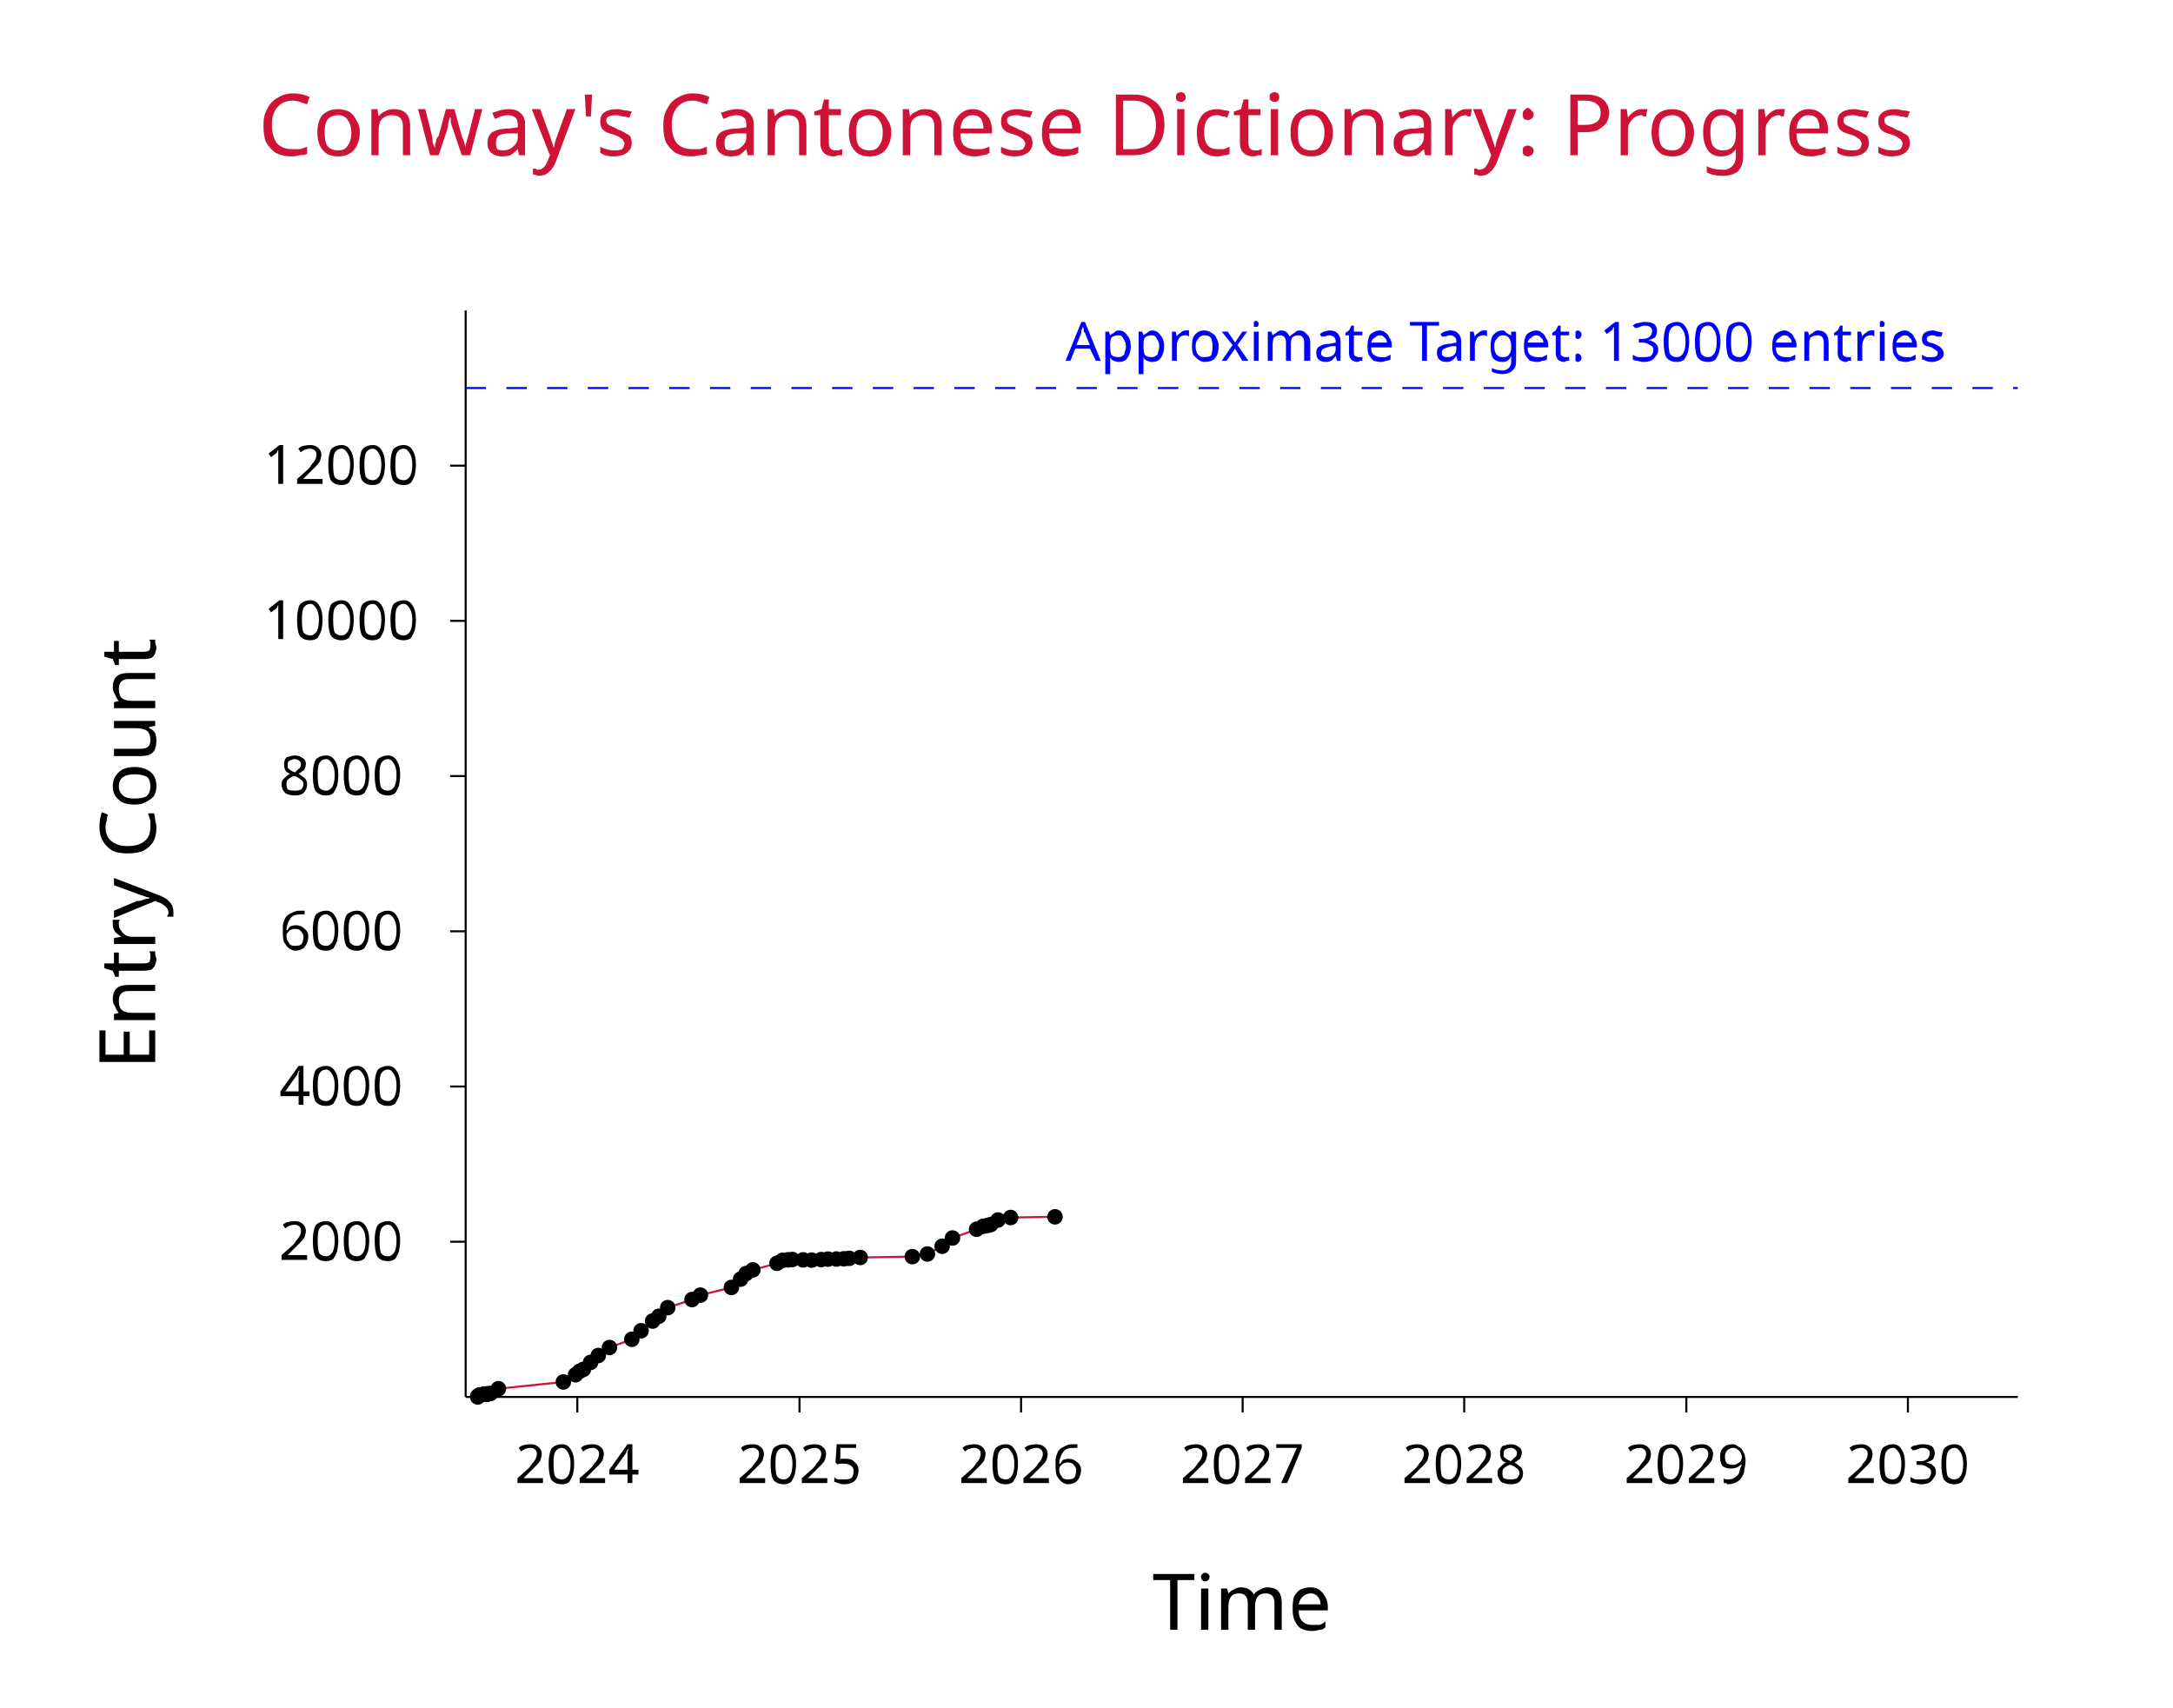
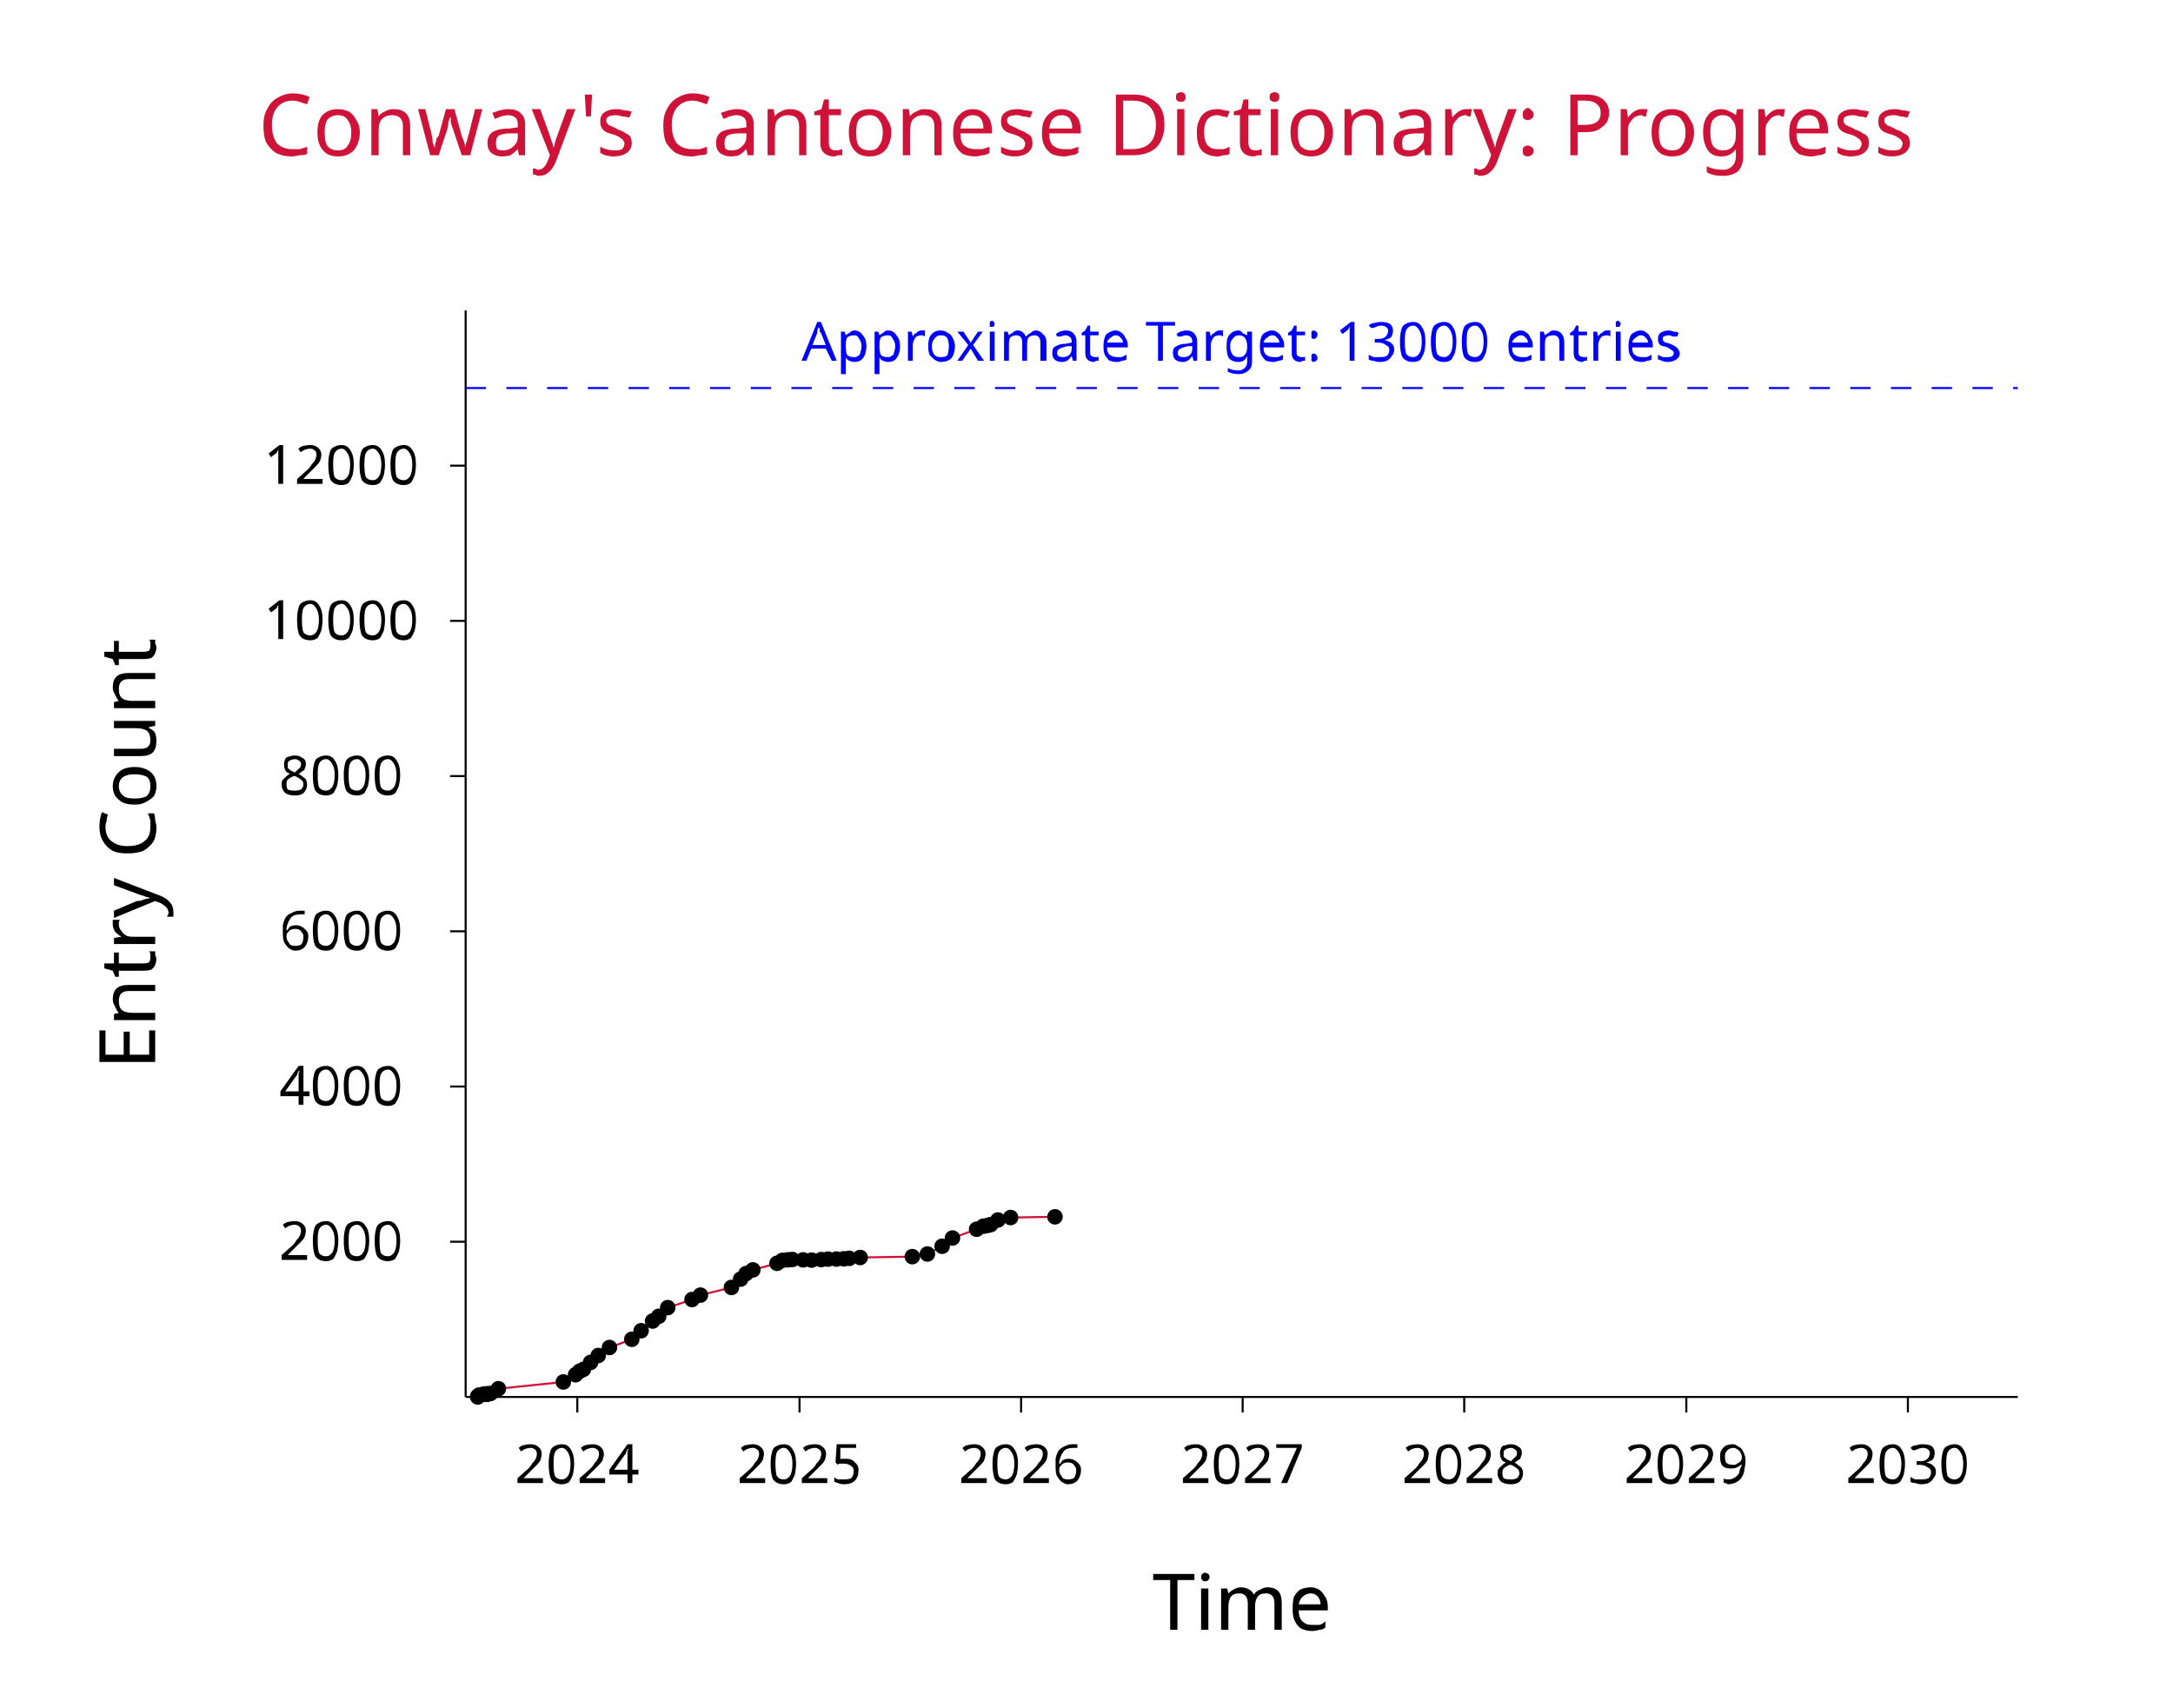
<svg xmlns="http://www.w3.org/2000/svg" viewBox="-6 -4 28 22" width="960px">
  <style>
circle:hover {fill: #cf1338}
circle {fill: black}
line, polyline {stroke: black; stroke-width: 0.104%}polyline {stroke: #cf1338}line.target {stroke: blue; stroke-dasharray: 1.042%}
polyline {fill: none}text {font-family: sans-serif; font-size: 1px; text-anchor: middle}
text.target {fill: blue; font-size: 0.7px}
text.tick {font-size: 0.7px}
text.title {fill: #cf1338; font-size: 1.1px}
</style>
  <text class="title" x="8" y="-2">Conway's Cantonese Dictionary: Progress</text>
  <line x1="0" y1="14" x2="20" y2="14" />
  <text x="10" y="14" dy="3em">Time</text>
  <line x1="1.439" y1="14" x2="1.439" y2="14.2" />
  <text class="tick" x="1.439" y="14.2" dy="1.3em">2024</text>
  <line x1="4.302" y1="14" x2="4.302" y2="14.2" />
  <text class="tick" x="4.302" y="14.2" dy="1.3em">2025</text>
  <line x1="7.157" y1="14" x2="7.157" y2="14.2" />
  <text class="tick" x="7.157" y="14.2" dy="1.3em">2026</text>
  <line x1="10.012" y1="14" x2="10.012" y2="14.2" />
  <text class="tick" x="10.012" y="14.2" dy="1.3em">2027</text>
  <line x1="12.867" y1="14" x2="12.867" y2="14.2" />
  <text class="tick" x="12.867" y="14.2" dy="1.3em">2028</text>
  <line x1="15.729" y1="14" x2="15.729" y2="14.2" />
  <text class="tick" x="15.729" y="14.2" dy="1.3em">2029</text>
  <line x1="18.584" y1="14" x2="18.584" y2="14.2" />
  <text class="tick" x="18.584" y="14.2" dy="1.3em">2030</text>
  <line x1="0" y1="14" x2="0" y2="0" />
  <text x="0" y="7" dy="-4em" transform="rotate(-90 0 7)">Entry Count</text>
  <line x1="0" y1="12" x2="-0.2" y2="12" />
  <text class="tick" x="-0.2" y="12" dx="-2em" dy="0.33em">2000</text>
  <line x1="0" y1="10" x2="-0.2" y2="10" />
  <text class="tick" x="-0.2" y="10" dx="-2em" dy="0.33em">4000</text>
  <line x1="0" y1="8" x2="-0.2" y2="8" />
  <text class="tick" x="-0.2" y="8" dx="-2em" dy="0.33em">6000</text>
  <line x1="0" y1="6" x2="-0.2" y2="6" />
  <text class="tick" x="-0.2" y="6" dx="-2em" dy="0.33em">8000</text>
  <line x1="0" y1="4" x2="-0.2" y2="4" />
  <text class="tick" x="-0.2" y="4" dx="-2em" dy="0.33em">10000</text>
  <line x1="0" y1="2" x2="-0.2" y2="2" />
  <text class="tick" x="-0.2" y="2" dx="-2em" dy="0.33em">12000</text>
  <line class="target" x1="0" y1="1" x2="20" y2="1" />
-   <text class="target" x="13.4" y="1" dy="-0.5em">Approximate Target: 13000 entries</text>
+   <text class="target" x="10" y="1" dy="-0.5em">Approximate Target: 13000 entries</text>
  <polyline points="7.594,11.679 7.022,11.688 6.859,11.72 6.766,11.779 6.726,11.79 6.671,11.8 6.584,11.839 6.273,11.952 6.14,12.058 5.95,12.158 5.756,12.192 5.084,12.203 4.943,12.214 4.873,12.22 4.777,12.223 4.669,12.224 4.582,12.23 4.458,12.237 4.349,12.234 4.209,12.229 4.153,12.233 4.082,12.24 4.012,12.278 3.701,12.363 3.614,12.41 3.543,12.482 3.425,12.589 3.025,12.688 2.917,12.745 2.604,12.849 2.488,12.961 2.409,13.022 2.261,13.147 2.141,13.257 1.853,13.363 1.709,13.466 1.61,13.555 1.517,13.645 1.467,13.67 1.416,13.714 1.259,13.807 0.422,13.894 0.321,13.955 0.282,13.962 0.281,13.962 0.28,13.962 0.274,13.962 0.258,13.962 0.235,13.962 0.179,13.974 0.157,13.99 0.156,14" />
  <circle cx="7.594" cy="11.679" r="0.1" />
  <circle cx="7.022" cy="11.688" r="0.1" />
  <circle cx="6.859" cy="11.72" r="0.1" />
  <circle cx="6.766" cy="11.779" r="0.1" />
  <circle cx="6.726" cy="11.79" r="0.1" />
  <circle cx="6.671" cy="11.8" r="0.1" />
  <circle cx="6.584" cy="11.839" r="0.1" />
  <circle cx="6.273" cy="11.952" r="0.1" />
  <circle cx="6.14" cy="12.058" r="0.1" />
  <circle cx="5.95" cy="12.158" r="0.1" />
  <circle cx="5.756" cy="12.192" r="0.1" />
  <circle cx="5.084" cy="12.203" r="0.1" />
  <circle cx="4.943" cy="12.214" r="0.1" />
  <circle cx="4.873" cy="12.22" r="0.1" />
  <circle cx="4.777" cy="12.223" r="0.1" />
  <circle cx="4.669" cy="12.224" r="0.1" />
  <circle cx="4.582" cy="12.23" r="0.1" />
  <circle cx="4.458" cy="12.237" r="0.1" />
  <circle cx="4.349" cy="12.234" r="0.1" />
  <circle cx="4.209" cy="12.229" r="0.1" />
  <circle cx="4.153" cy="12.233" r="0.1" />
  <circle cx="4.082" cy="12.24" r="0.1" />
  <circle cx="4.012" cy="12.278" r="0.1" />
  <circle cx="3.701" cy="12.363" r="0.1" />
  <circle cx="3.614" cy="12.41" r="0.1" />
  <circle cx="3.543" cy="12.482" r="0.1" />
  <circle cx="3.425" cy="12.589" r="0.1" />
  <circle cx="3.025" cy="12.688" r="0.1" />
  <circle cx="2.917" cy="12.745" r="0.1" />
  <circle cx="2.604" cy="12.849" r="0.1" />
  <circle cx="2.488" cy="12.961" r="0.1" />
  <circle cx="2.409" cy="13.022" r="0.1" />
  <circle cx="2.261" cy="13.147" r="0.1" />
  <circle cx="2.141" cy="13.257" r="0.1" />
  <circle cx="1.853" cy="13.363" r="0.1" />
  <circle cx="1.709" cy="13.466" r="0.1" />
  <circle cx="1.61" cy="13.555" r="0.1" />
  <circle cx="1.517" cy="13.645" r="0.1" />
  <circle cx="1.467" cy="13.67" r="0.1" />
  <circle cx="1.416" cy="13.714" r="0.1" />
  <circle cx="1.259" cy="13.807" r="0.1" />
  <circle cx="0.422" cy="13.894" r="0.1" />
  <circle cx="0.321" cy="13.955" r="0.1" />
  <circle cx="0.282" cy="13.962" r="0.1" />
  <circle cx="0.281" cy="13.962" r="0.1" />
  <circle cx="0.28" cy="13.962" r="0.1" />
  <circle cx="0.274" cy="13.962" r="0.1" />
  <circle cx="0.258" cy="13.962" r="0.1" />
  <circle cx="0.235" cy="13.962" r="0.1" />
  <circle cx="0.179" cy="13.974" r="0.1" />
  <circle cx="0.157" cy="13.99" r="0.1" />
  <circle cx="0.156" cy="14" r="0.1" />
</svg>
